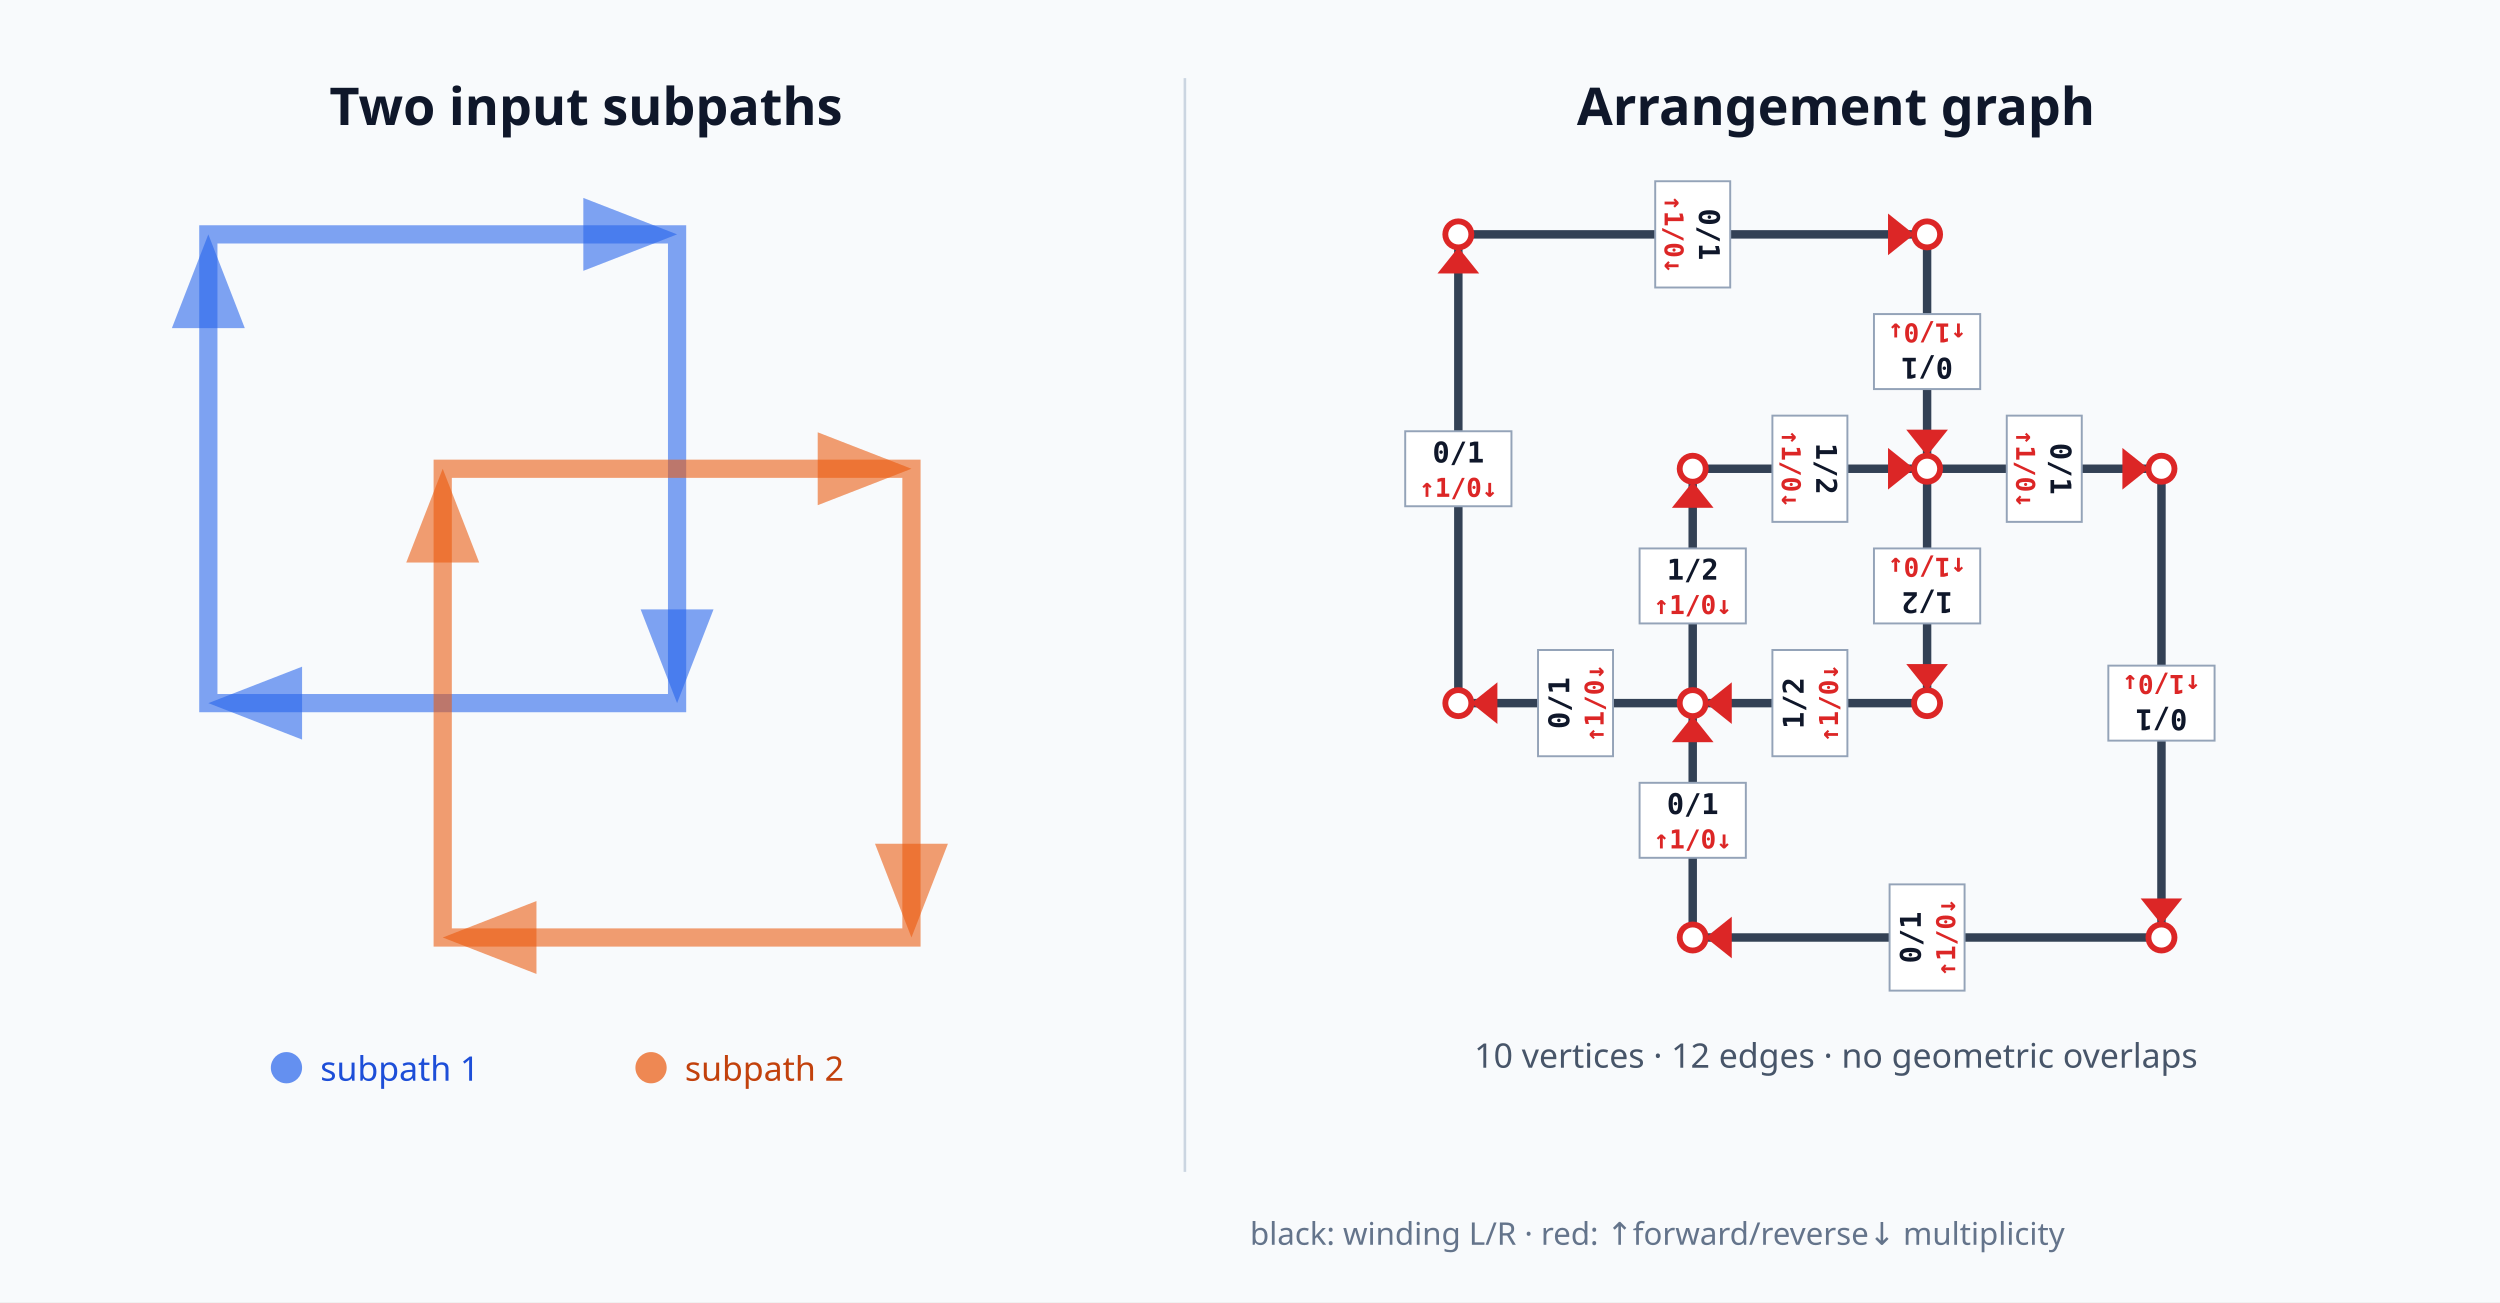
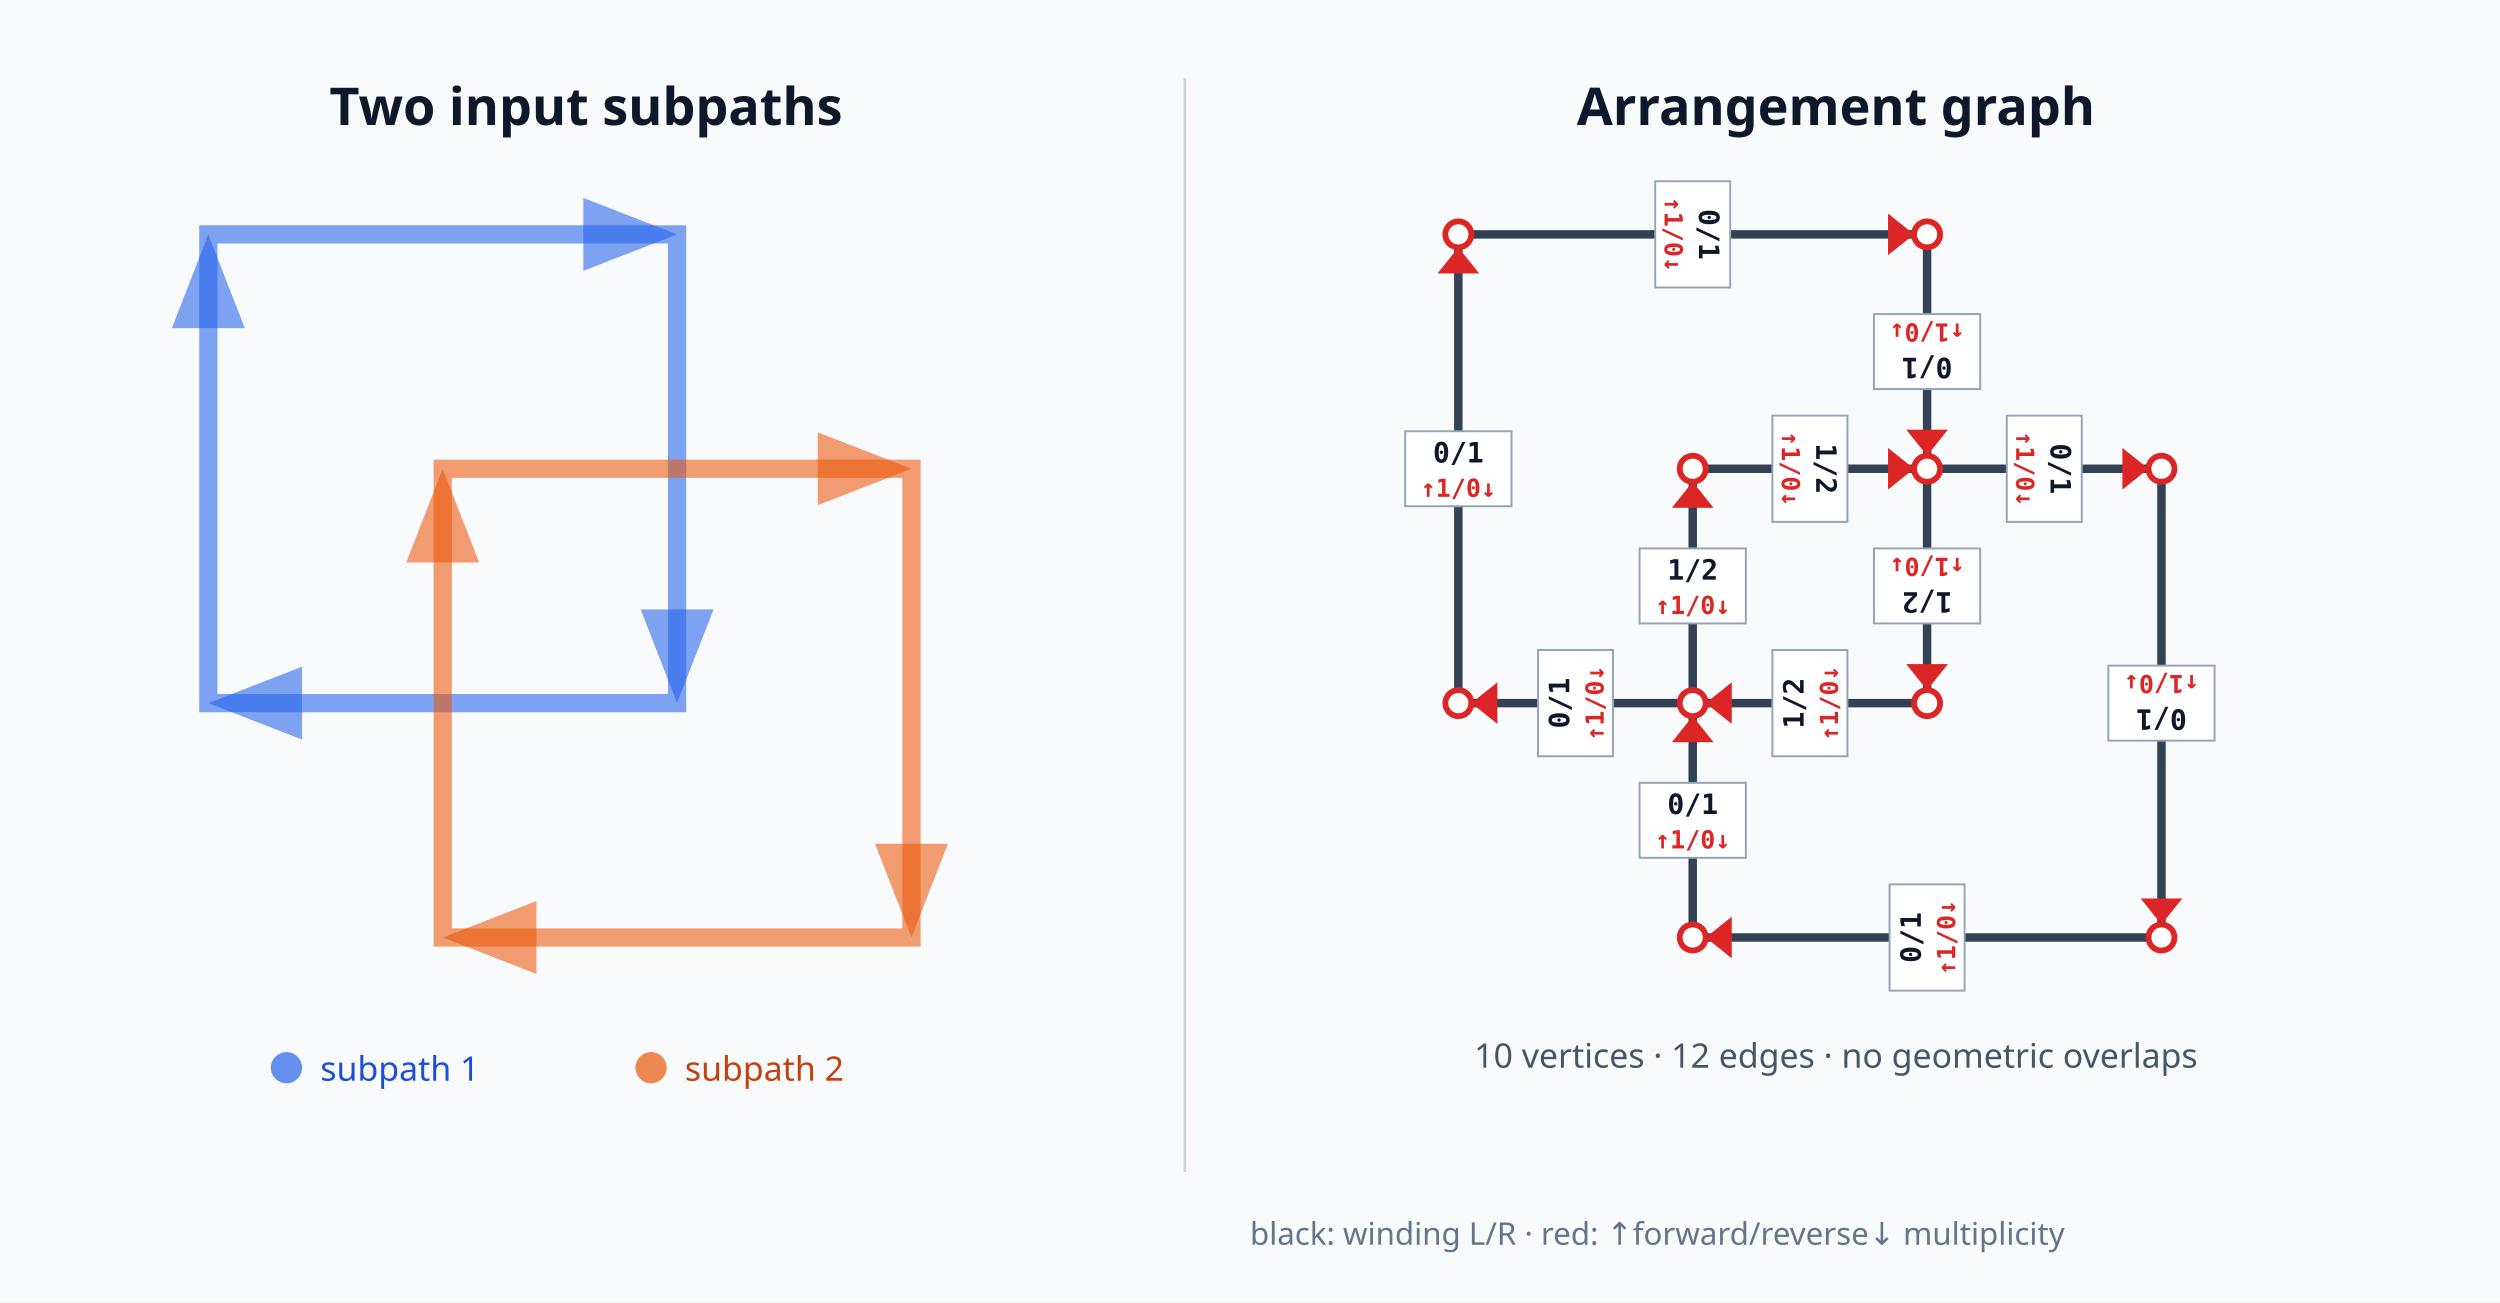
<svg xmlns="http://www.w3.org/2000/svg" viewBox="0 0 960 500" width="960" height="500">
  <rect x="0" y="0" width="960" height="500" style="fill: #f8fafc; stroke: none" />
  <path d="M 455 30 V 450" style="fill: none; stroke: #cbd5e1; stroke-width: 1" />
  <text x="225" y="48" font-size="20" style="fill: #0f172a; font-family: system-ui, sans-serif; font-weight: 650; text-anchor: middle">Two input subpaths</text>
  <text x="705" y="48" font-size="20" style="fill: #0f172a; font-family: system-ui, sans-serif; font-weight: 650; text-anchor: middle">Arrangement graph</text>
  <path d="M 80 90 H 260 V 270 H 80 Z" style="fill: none; stroke: #2563eb; stroke-width: 7; stroke-opacity: 0.58" />
  <path d="M 170 180 H 350 V 360 H 170 Z" style="fill: none; stroke: #ea580c; stroke-width: 7; stroke-opacity: 0.58" />
  <circle cx="110" cy="410" r="6" style="fill: #2563eb; fill-opacity: 0.7; stroke: none" />
  <text x="123" y="415" font-size="13" style="fill: #1d4ed8; font-family: system-ui, sans-serif; text-anchor: start">subpath 1</text>
  <circle cx="250" cy="410" r="6" style="fill: #ea580c; fill-opacity: 0.7; stroke: none" />
  <text x="263" y="415" font-size="13" style="fill: #c2410c; font-family: system-ui, sans-serif; text-anchor: start">subpath 2</text>
  <text x="705" y="410" font-size="13" style="fill: #475569; font-family: system-ui, sans-serif; text-anchor: middle">10 vertices · 12 edges · no geometric overlaps</text>
  <text x="480" y="478" font-size="12" style="fill: #64748b; font-family: system-ui, sans-serif; text-anchor: start">black: winding L/R · red: ↑forward/reverse↓ multiplicity</text>
  <path d="M 260 90 L 224 104 V 76 Z" style="fill: #2563eb; fill-opacity: 0.58; stroke: none" />
  <path d="M 260 270 L 246 234 H 274 Z" style="fill: #2563eb; fill-opacity: 0.58; stroke: none" />
  <path d="M 80 270 L 116 256 V 284 Z" style="fill: #2563eb; fill-opacity: 0.58; stroke: none" />
  <path d="M 80 90 L 94 126 H 66 Z" style="fill: #2563eb; fill-opacity: 0.58; stroke: none" />
  <path d="M 350 180 L 314 194 V 166 Z" style="fill: #ea580c; fill-opacity: 0.58; stroke: none" />
  <path d="M 350 360 L 336 324 H 364 Z" style="fill: #ea580c; fill-opacity: 0.58; stroke: none" />
  <path d="M 170 360 L 206 346 V 374 Z" style="fill: #ea580c; fill-opacity: 0.58; stroke: none" />
  <path d="M 170 180 L 184 216 H 156 Z" style="fill: #ea580c; fill-opacity: 0.58; stroke: none" />
  <path d="M 560 90 H 740" style="fill: none; stroke: #334155; stroke-width: 3.25" />
  <path d="M 735 90 L 725 98 V 82 Z" style="fill: #dc2626; fill-opacity: 1.0; stroke: none" />
  <rect x="629.6" y="75.6" width="40.8" height="28.8" style="fill: #fff; stroke: #94a3b8; stroke-width: 0.75" transform="rotate(90 650 90)" />
-   <text x="650" y="87.6" font-size="11" style="fill: #0f172a; font-family: ui-monospace, monospace; font-weight: 700; text-anchor: middle" transform="rotate(90 650 90)">0/1</text>
-   <text x="650" y="100.8" font-size="10" style="fill: #dc2626; font-family: ui-monospace, monospace; font-weight: 700; text-anchor: middle" transform="rotate(90 650 90)">↑1/0↓</text>
+   <text x="650" y="87.6" font-size="10.8" style="fill: #0f172a; font-family: ui-monospace, monospace; font-weight: 700; text-anchor: middle" transform="rotate(90 650 90)">0/1</text>
+   <text x="650" y="100.8" font-size="9.6" style="fill: #dc2626; font-family: ui-monospace, monospace; font-weight: 700; text-anchor: middle" transform="rotate(90 650 90)">↑1/0↓</text>
  <path d="M 740 90 V 180" style="fill: none; stroke: #334155; stroke-width: 3.25" />
  <path d="M 740 175 L 732 165 H 748 Z" style="fill: #dc2626; fill-opacity: 1.0; stroke: none" />
  <rect x="719.6" y="120.6" width="40.8" height="28.8" style="fill: #fff; stroke: #94a3b8; stroke-width: 0.75" transform="rotate(180 740 135)" />
-   <text x="740" y="132.6" font-size="11" style="fill: #0f172a; font-family: ui-monospace, monospace; font-weight: 700; text-anchor: middle" transform="rotate(180 740 135)">0/1</text>
-   <text x="740" y="145.8" font-size="10" style="fill: #dc2626; font-family: ui-monospace, monospace; font-weight: 700; text-anchor: middle" transform="rotate(180 740 135)">↑1/0↓</text>
+   <text x="740" y="132.6" font-size="10.8" style="fill: #0f172a; font-family: ui-monospace, monospace; font-weight: 700; text-anchor: middle" transform="rotate(180 740 135)">0/1</text>
+   <text x="740" y="145.8" font-size="9.6" style="fill: #dc2626; font-family: ui-monospace, monospace; font-weight: 700; text-anchor: middle" transform="rotate(180 740 135)">↑1/0↓</text>
  <path d="M 740 180 V 270" style="fill: none; stroke: #334155; stroke-width: 3.25" />
  <path d="M 740 265 L 732 255 H 748 Z" style="fill: #dc2626; fill-opacity: 1.0; stroke: none" />
  <rect x="719.6" y="210.6" width="40.8" height="28.8" style="fill: #fff; stroke: #94a3b8; stroke-width: 0.75" transform="rotate(180 740 225)" />
-   <text x="740" y="222.6" font-size="11" style="fill: #0f172a; font-family: ui-monospace, monospace; font-weight: 700; text-anchor: middle" transform="rotate(180 740 225)">1/2</text>
-   <text x="740" y="235.8" font-size="10" style="fill: #dc2626; font-family: ui-monospace, monospace; font-weight: 700; text-anchor: middle" transform="rotate(180 740 225)">↑1/0↓</text>
+   <text x="740" y="222.6" font-size="10.8" style="fill: #0f172a; font-family: ui-monospace, monospace; font-weight: 700; text-anchor: middle" transform="rotate(180 740 225)">1/2</text>
+   <text x="740" y="235.8" font-size="9.6" style="fill: #dc2626; font-family: ui-monospace, monospace; font-weight: 700; text-anchor: middle" transform="rotate(180 740 225)">↑1/0↓</text>
  <path d="M 740 270 H 650" style="fill: none; stroke: #334155; stroke-width: 3.25" />
  <path d="M 655 270 L 665 262 V 278 Z" style="fill: #dc2626; fill-opacity: 1.0; stroke: none" />
  <rect x="674.6" y="255.6" width="40.8" height="28.8" style="fill: #fff; stroke: #94a3b8; stroke-width: 0.75" transform="rotate(270 695 270)" />
-   <text x="695" y="267.6" font-size="11" style="fill: #0f172a; font-family: ui-monospace, monospace; font-weight: 700; text-anchor: middle" transform="rotate(270 695 270)">1/2</text>
-   <text x="695" y="280.8" font-size="10" style="fill: #dc2626; font-family: ui-monospace, monospace; font-weight: 700; text-anchor: middle" transform="rotate(270 695 270)">↑1/0↓</text>
+   <text x="695" y="267.6" font-size="10.8" style="fill: #0f172a; font-family: ui-monospace, monospace; font-weight: 700; text-anchor: middle" transform="rotate(270 695 270)">1/2</text>
+   <text x="695" y="280.8" font-size="9.6" style="fill: #dc2626; font-family: ui-monospace, monospace; font-weight: 700; text-anchor: middle" transform="rotate(270 695 270)">↑1/0↓</text>
  <path d="M 650 270 H 560" style="fill: none; stroke: #334155; stroke-width: 3.25" />
  <path d="M 565 270 L 575 262 V 278 Z" style="fill: #dc2626; fill-opacity: 1.0; stroke: none" />
  <rect x="584.6" y="255.6" width="40.8" height="28.8" style="fill: #fff; stroke: #94a3b8; stroke-width: 0.75" transform="rotate(270 605 270)" />
-   <text x="605" y="267.6" font-size="11" style="fill: #0f172a; font-family: ui-monospace, monospace; font-weight: 700; text-anchor: middle" transform="rotate(270 605 270)">0/1</text>
-   <text x="605" y="280.8" font-size="10" style="fill: #dc2626; font-family: ui-monospace, monospace; font-weight: 700; text-anchor: middle" transform="rotate(270 605 270)">↑1/0↓</text>
+   <text x="605" y="267.6" font-size="10.8" style="fill: #0f172a; font-family: ui-monospace, monospace; font-weight: 700; text-anchor: middle" transform="rotate(270 605 270)">0/1</text>
+   <text x="605" y="280.8" font-size="9.6" style="fill: #dc2626; font-family: ui-monospace, monospace; font-weight: 700; text-anchor: middle" transform="rotate(270 605 270)">↑1/0↓</text>
  <path d="M 560 270 V 90" style="fill: none; stroke: #334155; stroke-width: 3.25" />
  <path d="M 560 95 L 568 105 H 552 Z" style="fill: #dc2626; fill-opacity: 1.0; stroke: none" />
  <rect x="539.6" y="165.6" width="40.8" height="28.8" style="fill: #fff; stroke: #94a3b8; stroke-width: 0.75" transform="rotate(0 560 180)" />
-   <text x="560" y="177.6" font-size="11" style="fill: #0f172a; font-family: ui-monospace, monospace; font-weight: 700; text-anchor: middle" transform="rotate(0 560 180)">0/1</text>
-   <text x="560" y="190.8" font-size="10" style="fill: #dc2626; font-family: ui-monospace, monospace; font-weight: 700; text-anchor: middle" transform="rotate(0 560 180)">↑1/0↓</text>
+   <text x="560" y="177.6" font-size="10.8" style="fill: #0f172a; font-family: ui-monospace, monospace; font-weight: 700; text-anchor: middle" transform="rotate(0 560 180)">0/1</text>
+   <text x="560" y="190.8" font-size="9.6" style="fill: #dc2626; font-family: ui-monospace, monospace; font-weight: 700; text-anchor: middle" transform="rotate(0 560 180)">↑1/0↓</text>
  <path d="M 650 180 H 740" style="fill: none; stroke: #334155; stroke-width: 3.25" />
  <path d="M 735 180 L 725 188 V 172 Z" style="fill: #dc2626; fill-opacity: 1.0; stroke: none" />
  <rect x="674.6" y="165.6" width="40.8" height="28.8" style="fill: #fff; stroke: #94a3b8; stroke-width: 0.75" transform="rotate(90 695 180)" />
-   <text x="695" y="177.6" font-size="11" style="fill: #0f172a; font-family: ui-monospace, monospace; font-weight: 700; text-anchor: middle" transform="rotate(90 695 180)">1/2</text>
-   <text x="695" y="190.8" font-size="10" style="fill: #dc2626; font-family: ui-monospace, monospace; font-weight: 700; text-anchor: middle" transform="rotate(90 695 180)">↑1/0↓</text>
+   <text x="695" y="177.6" font-size="10.8" style="fill: #0f172a; font-family: ui-monospace, monospace; font-weight: 700; text-anchor: middle" transform="rotate(90 695 180)">1/2</text>
+   <text x="695" y="190.8" font-size="9.6" style="fill: #dc2626; font-family: ui-monospace, monospace; font-weight: 700; text-anchor: middle" transform="rotate(90 695 180)">↑1/0↓</text>
  <path d="M 740 180 H 830" style="fill: none; stroke: #334155; stroke-width: 3.25" />
  <path d="M 825 180 L 815 188 V 172 Z" style="fill: #dc2626; fill-opacity: 1.0; stroke: none" />
  <rect x="764.6" y="165.6" width="40.8" height="28.8" style="fill: #fff; stroke: #94a3b8; stroke-width: 0.75" transform="rotate(90 785 180)" />
-   <text x="785" y="177.6" font-size="11" style="fill: #0f172a; font-family: ui-monospace, monospace; font-weight: 700; text-anchor: middle" transform="rotate(90 785 180)">0/1</text>
-   <text x="785" y="190.8" font-size="10" style="fill: #dc2626; font-family: ui-monospace, monospace; font-weight: 700; text-anchor: middle" transform="rotate(90 785 180)">↑1/0↓</text>
+   <text x="785" y="177.6" font-size="10.8" style="fill: #0f172a; font-family: ui-monospace, monospace; font-weight: 700; text-anchor: middle" transform="rotate(90 785 180)">0/1</text>
+   <text x="785" y="190.8" font-size="9.6" style="fill: #dc2626; font-family: ui-monospace, monospace; font-weight: 700; text-anchor: middle" transform="rotate(90 785 180)">↑1/0↓</text>
  <path d="M 830 180 V 360" style="fill: none; stroke: #334155; stroke-width: 3.25" />
  <path d="M 830 355 L 822 345 H 838 Z" style="fill: #dc2626; fill-opacity: 1.0; stroke: none" />
  <rect x="809.6" y="255.6" width="40.8" height="28.8" style="fill: #fff; stroke: #94a3b8; stroke-width: 0.75" transform="rotate(180 830 270)" />
-   <text x="830" y="267.6" font-size="11" style="fill: #0f172a; font-family: ui-monospace, monospace; font-weight: 700; text-anchor: middle" transform="rotate(180 830 270)">0/1</text>
-   <text x="830" y="280.8" font-size="10" style="fill: #dc2626; font-family: ui-monospace, monospace; font-weight: 700; text-anchor: middle" transform="rotate(180 830 270)">↑1/0↓</text>
+   <text x="830" y="267.6" font-size="10.8" style="fill: #0f172a; font-family: ui-monospace, monospace; font-weight: 700; text-anchor: middle" transform="rotate(180 830 270)">0/1</text>
+   <text x="830" y="280.8" font-size="9.6" style="fill: #dc2626; font-family: ui-monospace, monospace; font-weight: 700; text-anchor: middle" transform="rotate(180 830 270)">↑1/0↓</text>
  <path d="M 830 360 H 650" style="fill: none; stroke: #334155; stroke-width: 3.25" />
  <path d="M 655 360 L 665 352 V 368 Z" style="fill: #dc2626; fill-opacity: 1.0; stroke: none" />
  <rect x="719.6" y="345.6" width="40.8" height="28.8" style="fill: #fff; stroke: #94a3b8; stroke-width: 0.75" transform="rotate(270 740 360)" />
-   <text x="740" y="357.6" font-size="11" style="fill: #0f172a; font-family: ui-monospace, monospace; font-weight: 700; text-anchor: middle" transform="rotate(270 740 360)">0/1</text>
-   <text x="740" y="370.8" font-size="10" style="fill: #dc2626; font-family: ui-monospace, monospace; font-weight: 700; text-anchor: middle" transform="rotate(270 740 360)">↑1/0↓</text>
+   <text x="740" y="357.6" font-size="10.8" style="fill: #0f172a; font-family: ui-monospace, monospace; font-weight: 700; text-anchor: middle" transform="rotate(270 740 360)">0/1</text>
+   <text x="740" y="370.8" font-size="9.6" style="fill: #dc2626; font-family: ui-monospace, monospace; font-weight: 700; text-anchor: middle" transform="rotate(270 740 360)">↑1/0↓</text>
  <path d="M 650 360 V 270" style="fill: none; stroke: #334155; stroke-width: 3.25" />
  <path d="M 650 275 L 658 285 H 642 Z" style="fill: #dc2626; fill-opacity: 1.0; stroke: none" />
  <rect x="629.6" y="300.6" width="40.8" height="28.8" style="fill: #fff; stroke: #94a3b8; stroke-width: 0.75" transform="rotate(0 650 315)" />
-   <text x="650" y="312.6" font-size="11" style="fill: #0f172a; font-family: ui-monospace, monospace; font-weight: 700; text-anchor: middle" transform="rotate(0 650 315)">0/1</text>
-   <text x="650" y="325.8" font-size="10" style="fill: #dc2626; font-family: ui-monospace, monospace; font-weight: 700; text-anchor: middle" transform="rotate(0 650 315)">↑1/0↓</text>
+   <text x="650" y="312.6" font-size="10.8" style="fill: #0f172a; font-family: ui-monospace, monospace; font-weight: 700; text-anchor: middle" transform="rotate(0 650 315)">0/1</text>
+   <text x="650" y="325.8" font-size="9.6" style="fill: #dc2626; font-family: ui-monospace, monospace; font-weight: 700; text-anchor: middle" transform="rotate(0 650 315)">↑1/0↓</text>
  <path d="M 650 270 V 180" style="fill: none; stroke: #334155; stroke-width: 3.25" />
  <path d="M 650 185 L 658 195 H 642 Z" style="fill: #dc2626; fill-opacity: 1.0; stroke: none" />
  <rect x="629.6" y="210.6" width="40.8" height="28.8" style="fill: #fff; stroke: #94a3b8; stroke-width: 0.75" transform="rotate(0 650 225)" />
-   <text x="650" y="222.6" font-size="11" style="fill: #0f172a; font-family: ui-monospace, monospace; font-weight: 700; text-anchor: middle" transform="rotate(0 650 225)">1/2</text>
-   <text x="650" y="235.8" font-size="10" style="fill: #dc2626; font-family: ui-monospace, monospace; font-weight: 700; text-anchor: middle" transform="rotate(0 650 225)">↑1/0↓</text>
+   <text x="650" y="222.6" font-size="10.8" style="fill: #0f172a; font-family: ui-monospace, monospace; font-weight: 700; text-anchor: middle" transform="rotate(0 650 225)">1/2</text>
+   <text x="650" y="235.8" font-size="9.6" style="fill: #dc2626; font-family: ui-monospace, monospace; font-weight: 700; text-anchor: middle" transform="rotate(0 650 225)">↑1/0↓</text>
  <circle cx="560" cy="90" r="5" style="fill: #fff; stroke: #dc2626; stroke-width: 2.25" />
  <circle cx="740" cy="90" r="5" style="fill: #fff; stroke: #dc2626; stroke-width: 2.25" />
+   <circle cx="740" cy="270" r="5" style="fill: #fff; stroke: #dc2626; stroke-width: 2.25" />
+   <circle cx="560" cy="270" r="5" style="fill: #fff; stroke: #dc2626; stroke-width: 2.25" />
  <circle cx="740" cy="180" r="5" style="fill: #fff; stroke: #dc2626; stroke-width: 2.25" />
-   <circle cx="740" cy="270" r="5" style="fill: #fff; stroke: #dc2626; stroke-width: 2.25" />
-   <circle cx="650" cy="270" r="5" style="fill: #fff; stroke: #dc2626; stroke-width: 2.25" />
-   <circle cx="560" cy="270" r="5" style="fill: #fff; stroke: #dc2626; stroke-width: 2.25" />
  <circle cx="650" cy="180" r="5" style="fill: #fff; stroke: #dc2626; stroke-width: 2.25" />
  <circle cx="830" cy="180" r="5" style="fill: #fff; stroke: #dc2626; stroke-width: 2.25" />
  <circle cx="830" cy="360" r="5" style="fill: #fff; stroke: #dc2626; stroke-width: 2.25" />
  <circle cx="650" cy="360" r="5" style="fill: #fff; stroke: #dc2626; stroke-width: 2.25" />
+   <circle cx="650" cy="270" r="5" style="fill: #fff; stroke: #dc2626; stroke-width: 2.25" />
</svg>
